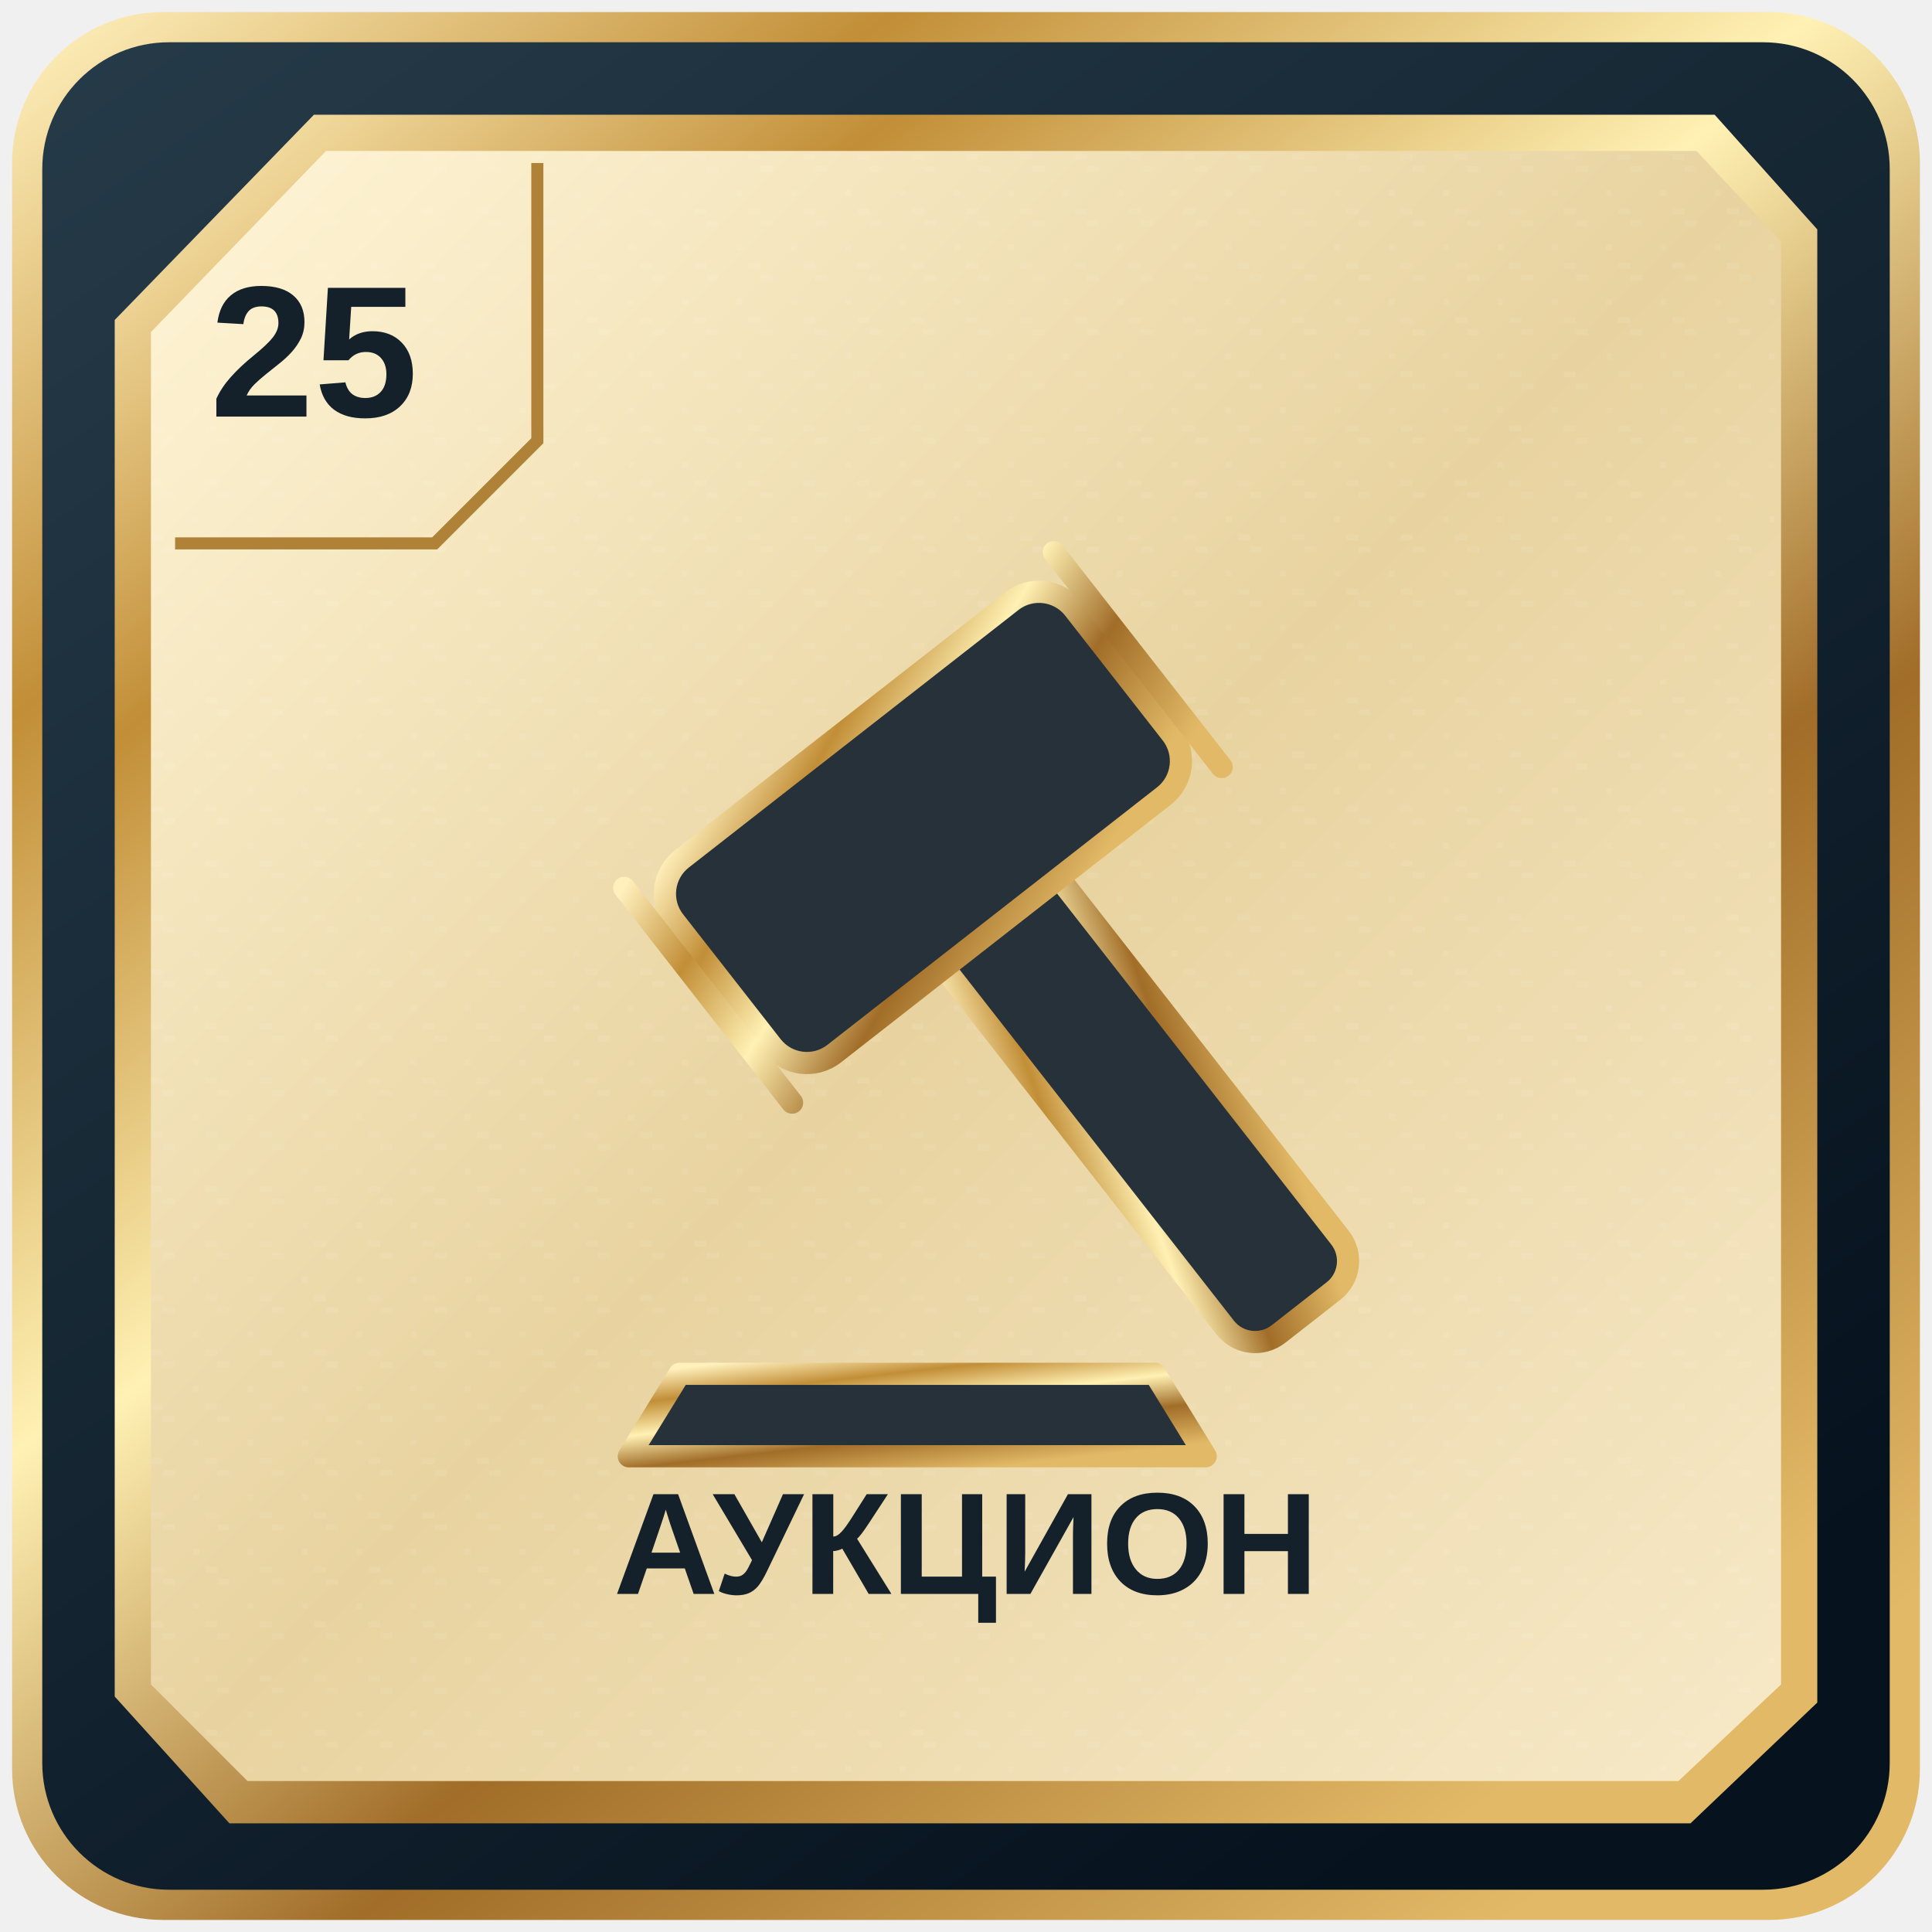
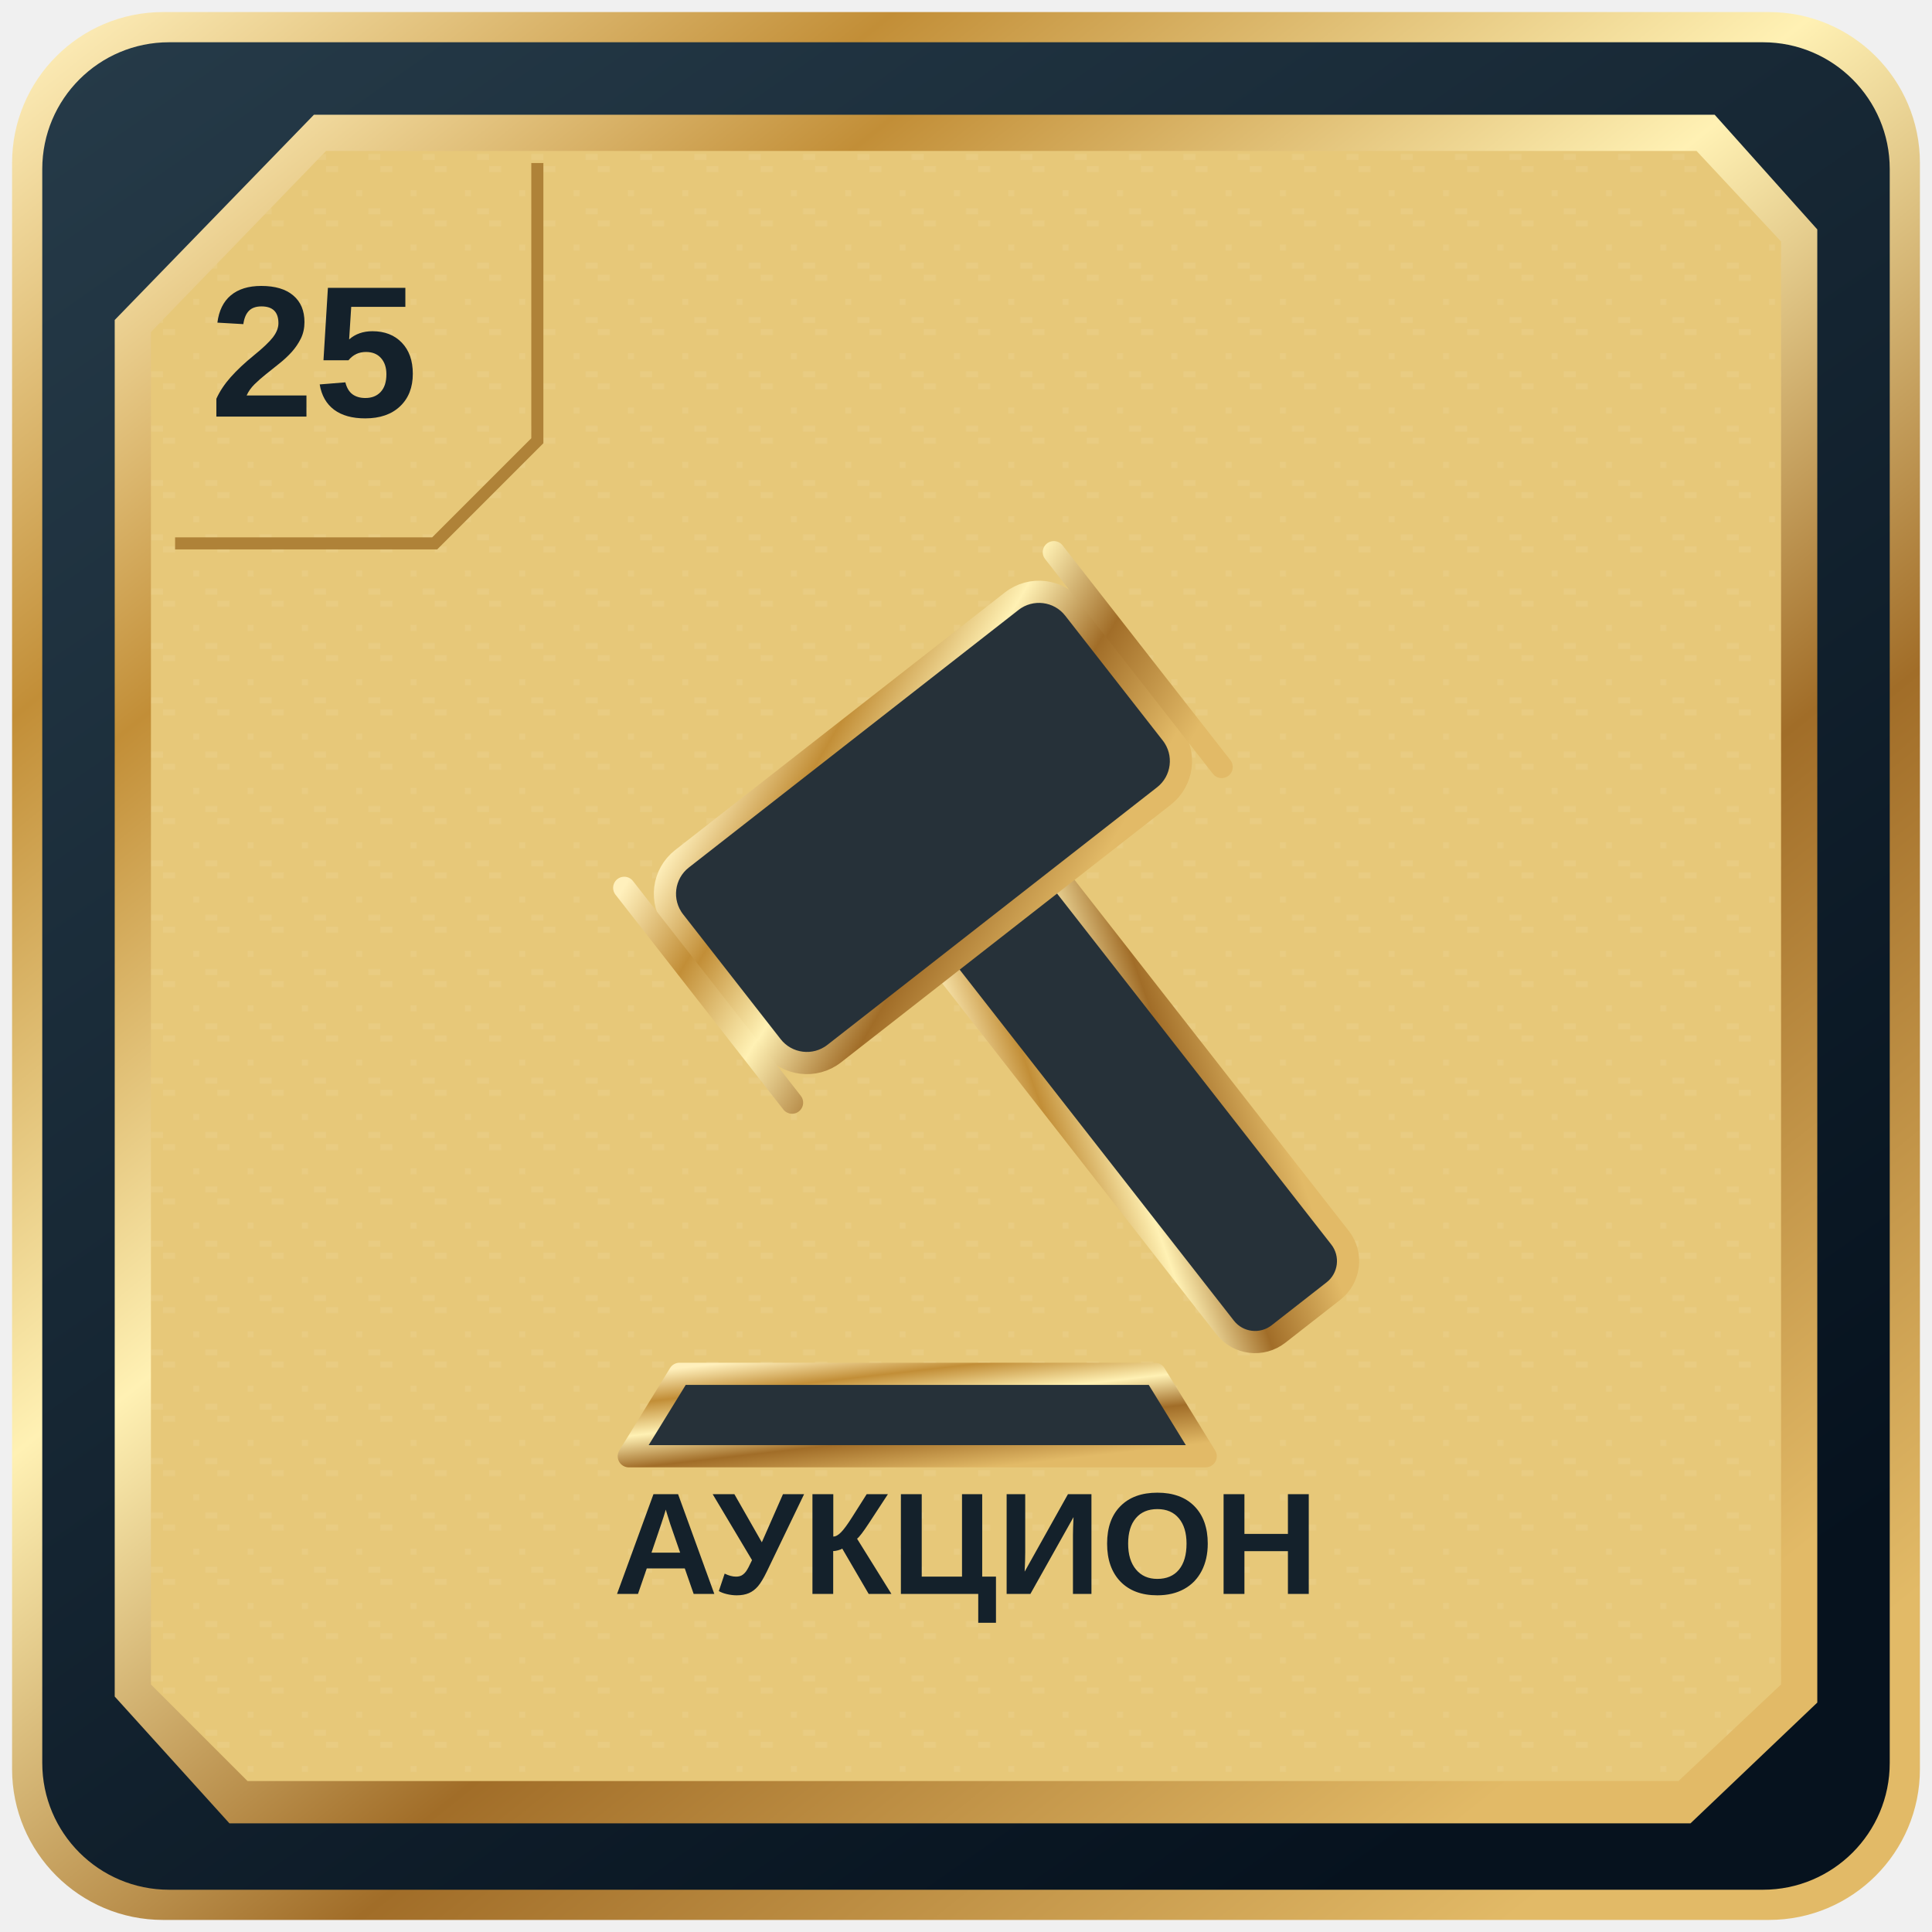
<svg xmlns="http://www.w3.org/2000/svg" viewBox="0 0 320 320" role="img" aria-label="Аукцион">
  <defs>
    <linearGradient id="gold" x2="0.8" y2="1">
      <stop stop-color="#fff0bc" />
      <stop offset=".22" stop-color="#c28e37" />
      <stop offset=".46" stop-color="#fff1b4" />
      <stop offset=".7" stop-color="#a16d28" />
      <stop offset="1" stop-color="#e2ba67" />
    </linearGradient>
    <linearGradient id="cream" x2="1" y2="1">
      <stop stop-color="#fff5d7" />
      <stop offset=".5" stop-color="#e8d3a0" />
      <stop offset="1" stop-color="#f7e9c8" />
    </linearGradient>
    <linearGradient id="navy" x2=".7" y2="1">
      <stop stop-color="#263b49" />
      <stop offset="1" stop-color="#06121e" />
    </linearGradient>
    <linearGradient id="glass" x2="1" y2="1">
      <stop stop-color="#d4e9e8" />
      <stop offset=".45" stop-color="#6495ad" />
      <stop offset="1" stop-color="#294453" />
    </linearGradient>
    <pattern id="grain" width="9" height="9" patternUnits="userSpaceOnUse">
      <path d="M0 1h2m3 4h1m1 3h2" stroke="#fff" opacity=".07" />
    </pattern>
  </defs>
  <rect x="2" y="2" width="316" height="316" rx="25" fill="url(#gold)" />
  <rect x="7" y="7" width="306" height="306" rx="21" fill="url(#navy)" />
  <path d="M52 19H284L301 38V282L280 302H38L19 281V53z" fill="url(#gold)" />
-   <path d="M54 25H281L295 40V279L278 295H41L25 279V55z" fill="url(#cream)" />
+   <path d="M54 25H281L295 40V279L278 295H41L25 279V55z" fill="#e7c879" />
  <path d="M54 25H281L295 40V279L278 295H41L25 279V55z" fill="url(#grain)" />
  <path d="M29 90H72L89 73V27" fill="none" stroke="#af8238" stroke-width="2" />
  <text x="52" y="69" text-anchor="middle" font-family="Arial,sans-serif" font-weight="700" font-size="31" fill="#14212b">25</text>
  <g transform="translate(164 153) scale(1.05)">
    <g fill="#263139" stroke="url(#gold)" stroke-width="3.5" stroke-linejoin="round" stroke-linecap="round">
      <g transform="rotate(-38)">
        <rect x="-10" y="-8" width="23" height="87" rx="6" />
        <rect x="-39" y="-38" width="80" height="39" rx="7" />
        <path d="M-42 -40v43m86-43v43" />
      </g>
      <path d="M-49 71h75l8 13h-91z" />
    </g>
  </g>
  <text x="160" y="264" text-anchor="middle" font-family="Arial,sans-serif" font-weight="800" font-size="24" fill="#14212b">АУКЦИОН</text>
</svg>
